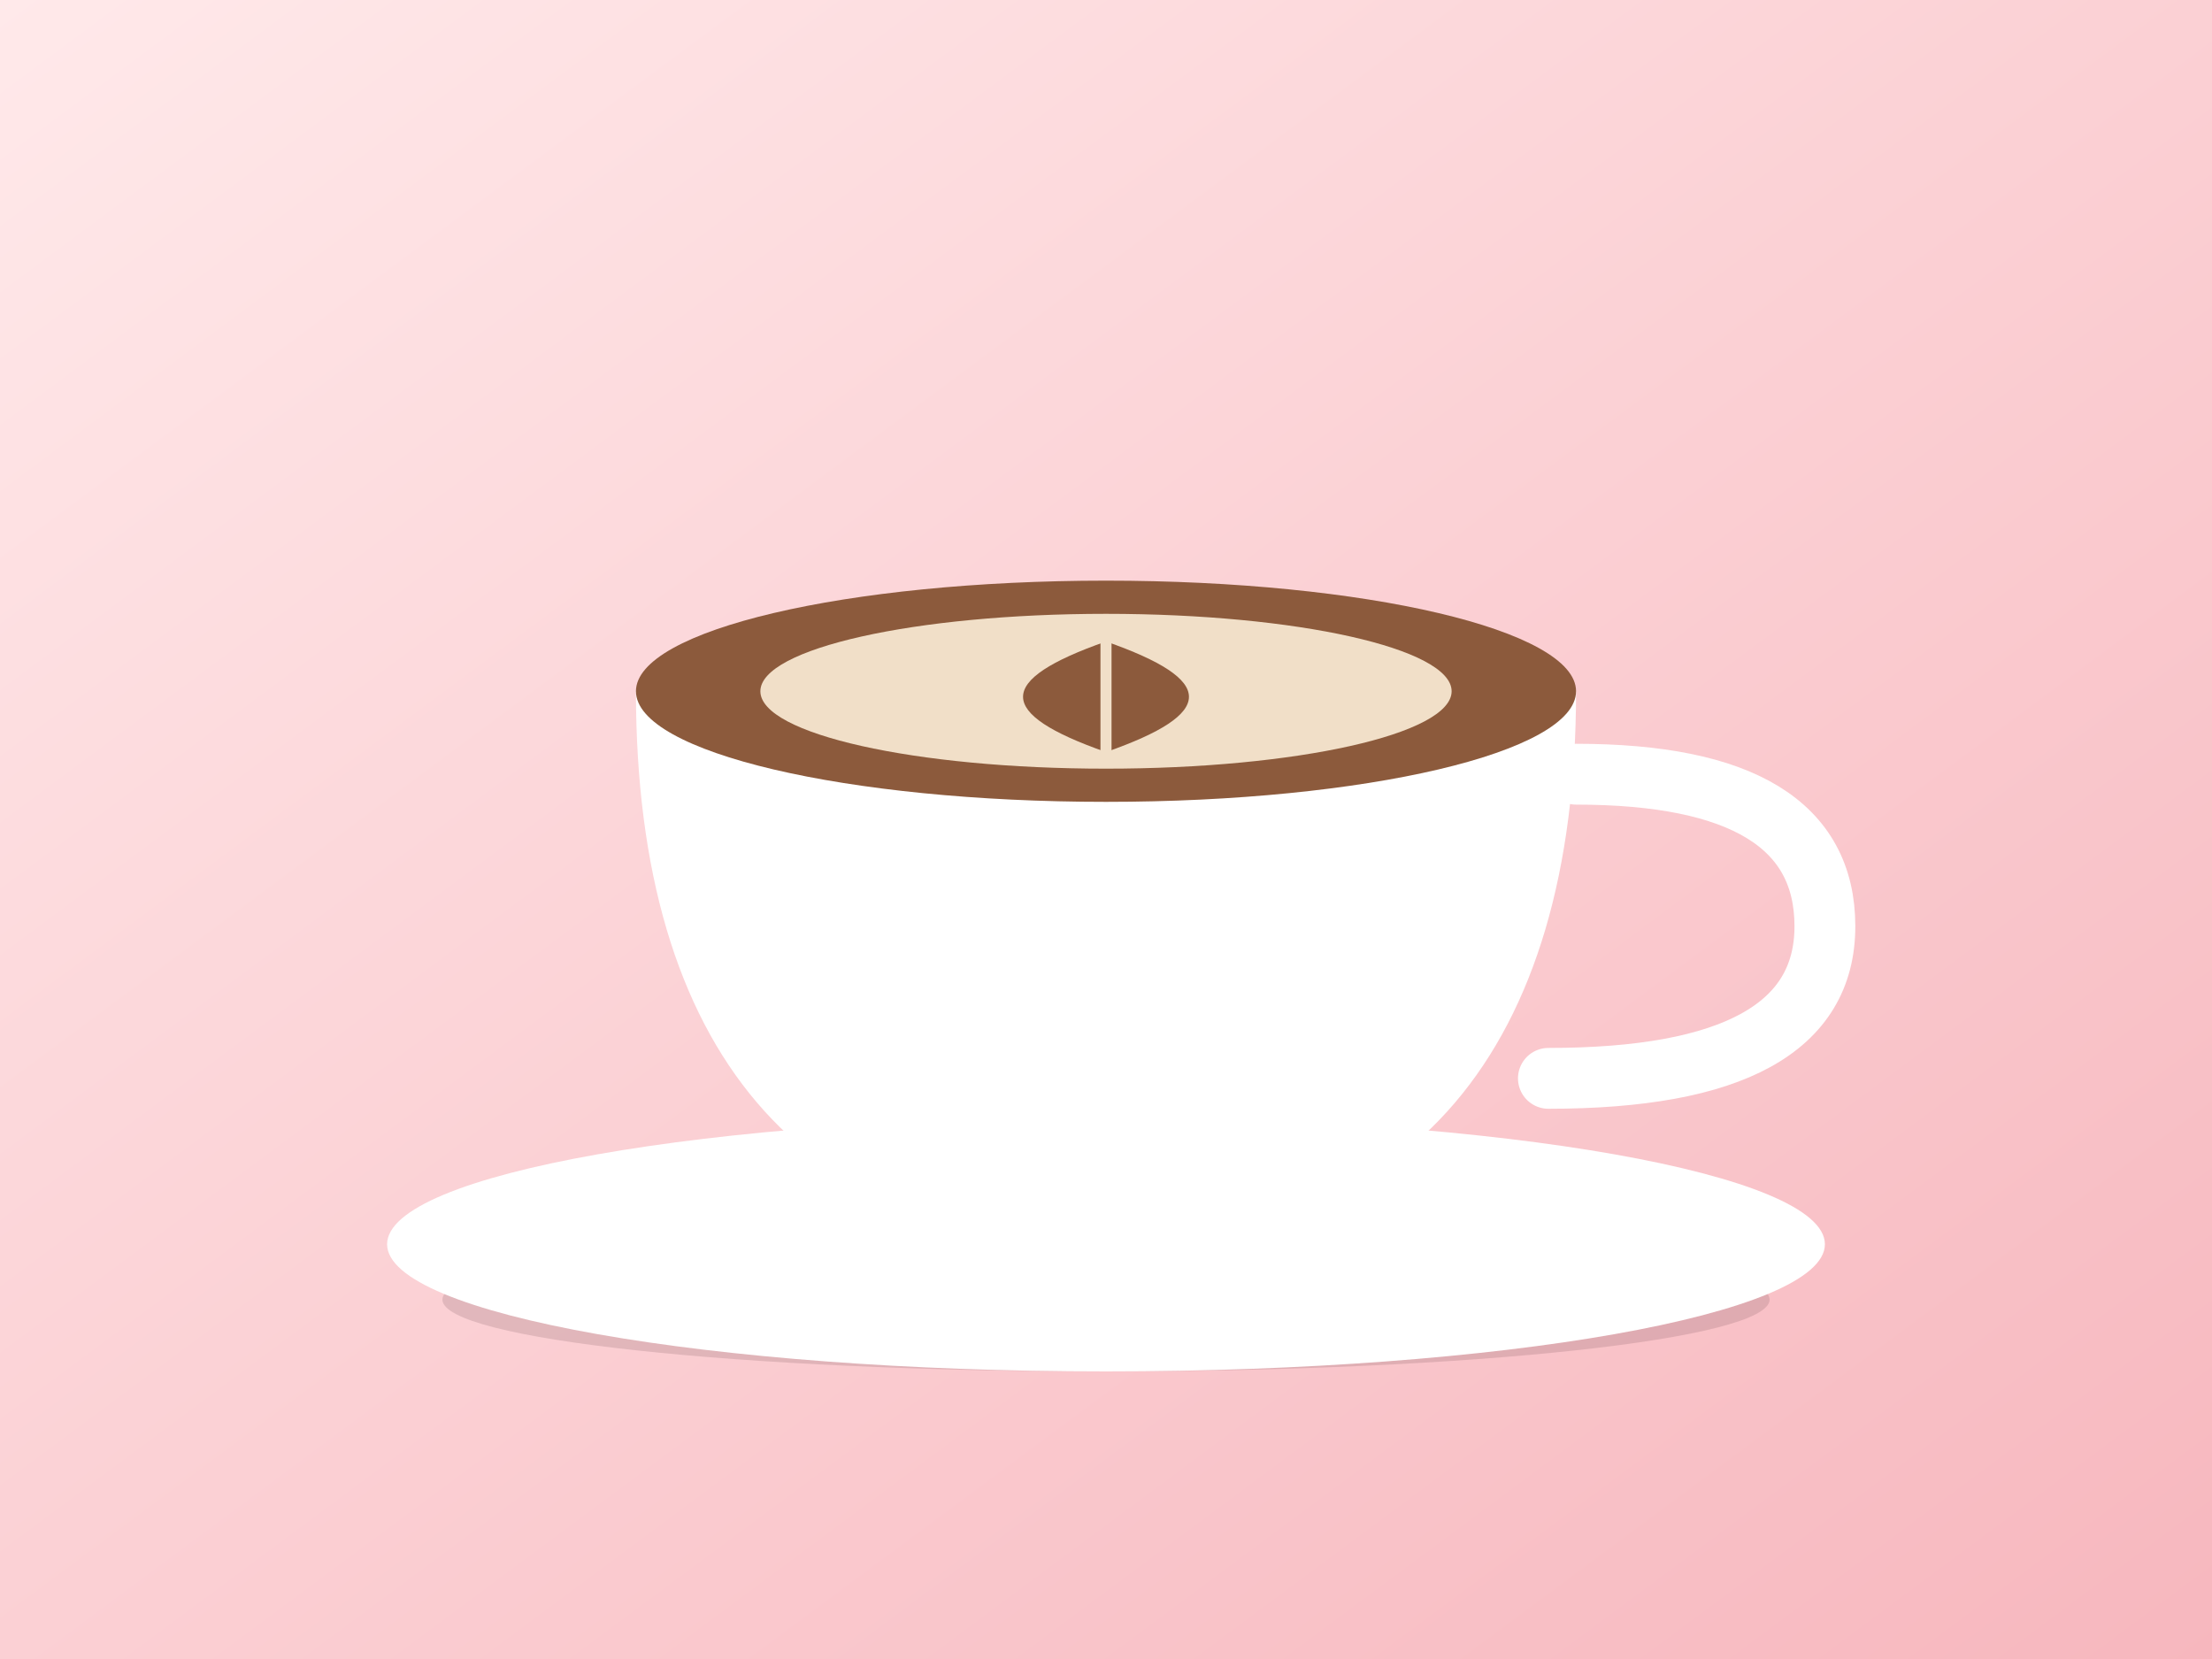
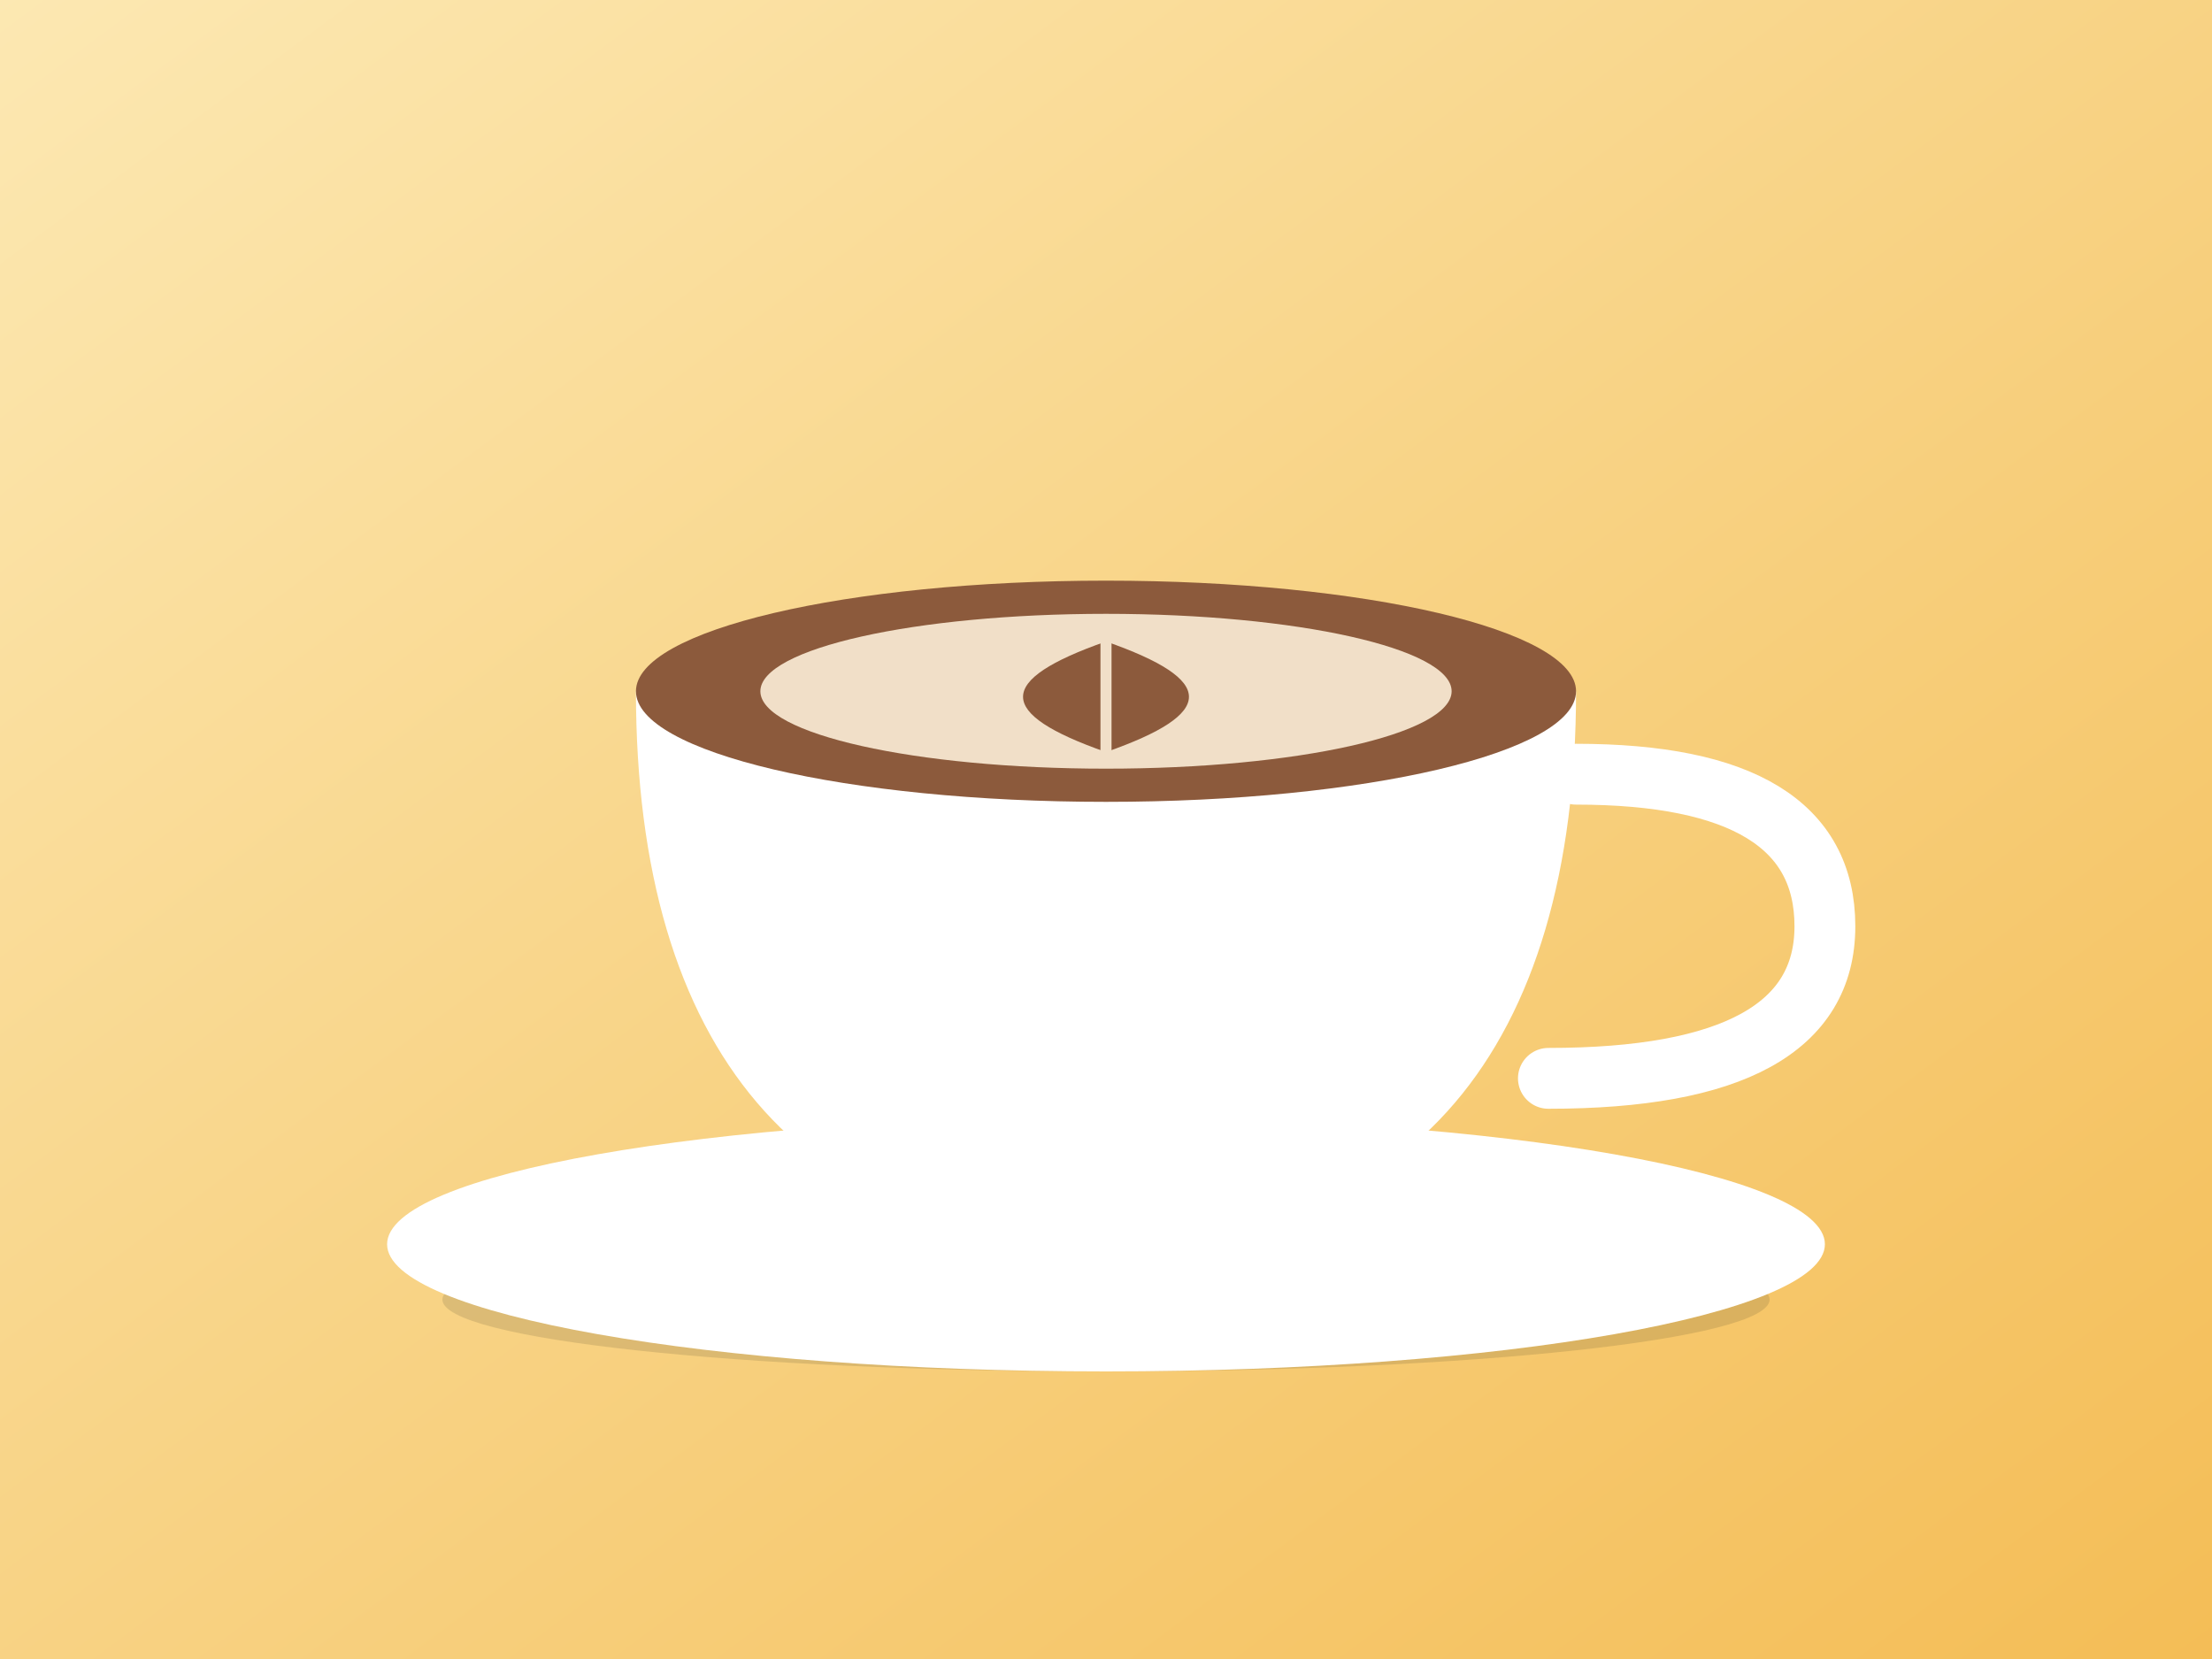
<svg xmlns="http://www.w3.org/2000/svg" viewBox="0 0 800 600" preserveAspectRatio="xMidYMid slice">
  <defs>
    <linearGradient id="g" x1="0" y1="0" x2="1" y2="1">
-       <stop offset="0" stop-color="#FFE9EA" />
-       <stop offset="1" stop-color="#F7B7BE" />
+       <stop offset="0" stop-color="#FCE8B2" />
+       <stop offset="1" stop-color="#F4BD56" />
    </linearGradient>
  </defs>
  <rect width="800" height="600" fill="url(#g)" />
-   <ellipse cx="400" cy="470" rx="240" ry="26" fill="#3B1E24" opacity=".14" />
+   <ellipse cx="400" cy="470" rx="240" ry="26" fill="#2B2E1A" opacity=".14" />
  <ellipse cx="400" cy="450" rx="260" ry="46" fill="#fff" />
  <path d="M230 250 H570 C570 380 510 450 400 450 C290 450 230 380 230 250Z" fill="#fff" />
  <path d="M570 280 q90 0 90 55 t-100 55" fill="none" stroke="#fff" stroke-width="22" stroke-linecap="round" />
  <ellipse cx="400" cy="250" rx="170" ry="40" fill="#8C5A3C" />
  <ellipse cx="400" cy="250" rx="125" ry="28" fill="#F1DFC8" />
  <path d="M400 232 C440 246 440 258 400 272 C360 258 360 246 400 232Z" fill="#8C5A3C" />
  <path d="M400 232 V272" stroke="#F1DFC8" stroke-width="4" />
</svg>
